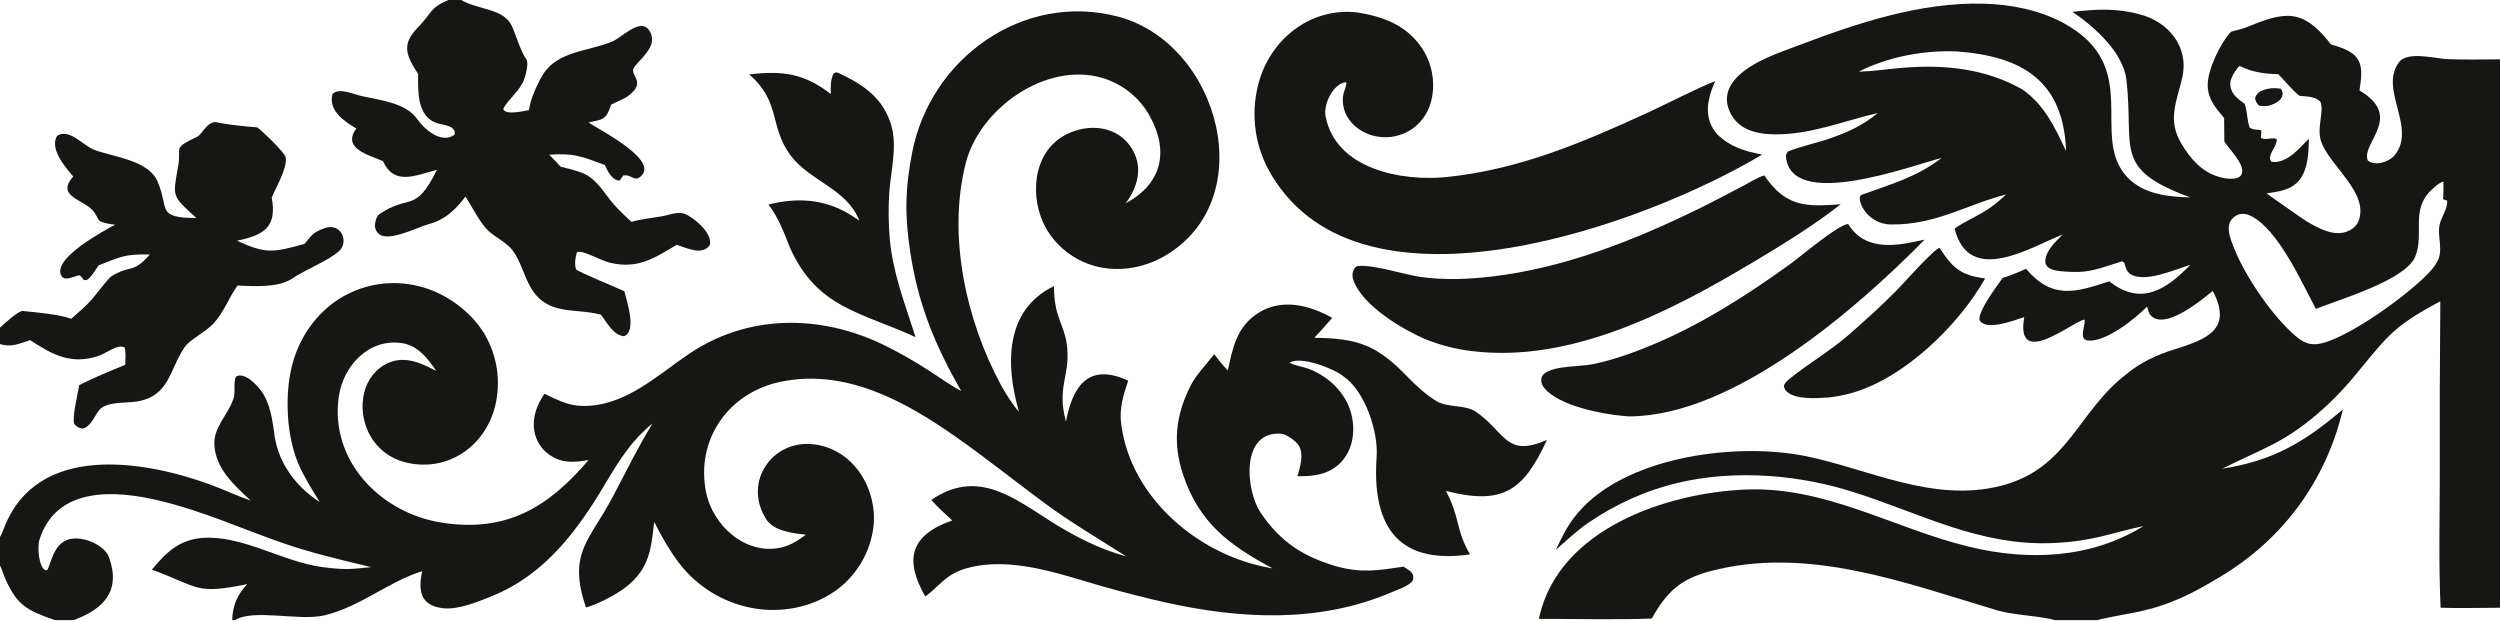
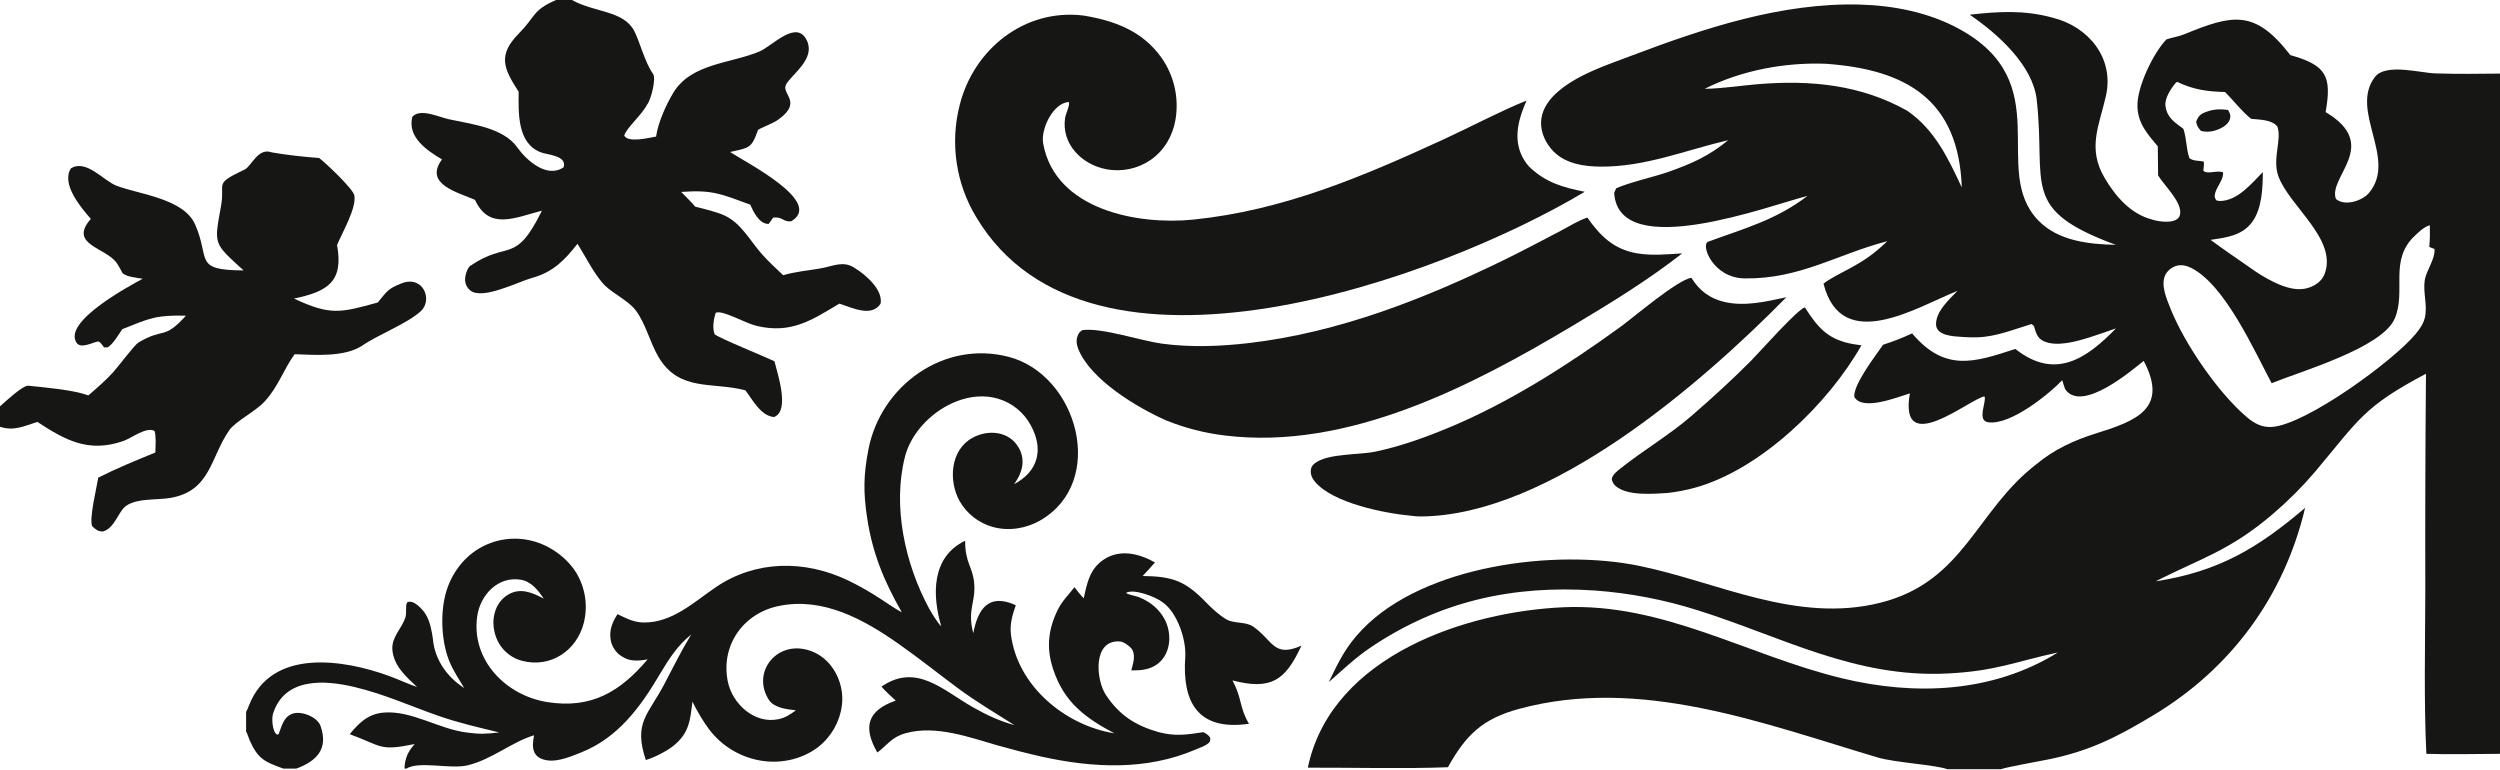
- <svg xmlns="http://www.w3.org/2000/svg" width="2064" height="512" viewBox="0 0 2064 512">
-   <g transform="translate(2064 0) scale(-1 1)">
+ <svg xmlns="http://www.w3.org/2000/svg" width="1664" height="512" viewBox="0 0 1664 512">
+   <g transform="translate(1664 0) scale(-1 1)">
    <path fill="#161615" d="M942.793 10.346C981.843 5.498 1015.81 32.544 1025.2 69.8C1031.76 95.23 1027.77 122.231 1014.13 144.675C938.839 270.54 705.213 185.116 609.22 127.65C623.93 124.665 635.136 121.596 646.296 110.843C648.692 108.167 650.593 105.087 651.91 101.746C656.468 90.05 652.754 77.84 647.933 66.955C664.61 73.58 686.255 85.025 703.304 92.841C757.172 117.629 810.118 140.135 869.858 146.175C906.495 149.88 961.618 139.864 969.667 95.536C971.406 85.964 963.107 68.477 952.533 67.873C951.809 70.161 954.64 75.668 955.062 78.466C957.672 95.793 943.993 109.516 927.798 112.591C917.463 114.608 906.751 112.383 898.075 106.417C889.033 100.123 883.461 90.492 881.604 79.715C879.109 65.129 882.54 50.151 891.135 38.105C903.782 20.526 922.307 13.725 942.793 10.346Z" />
    <path fill="#161615" d="M607.446 144.815C613.478 146.728 619.706 150.761 625.346 153.699C637.552 160.057 649.707 166.568 662.069 172.616C715.637 198.821 772.82 221.296 832.451 228.311C851.53 230.556 871.562 231.322 890.649 228.731C904.624 226.833 931.119 217.849 943.63 219.746C945.131 220.813 945.68 221.187 946.469 222.91C947.865 225.96 947.543 229.034 946.362 232.089C938.432 252.612 906.855 271.473 887.752 279.84C875.155 284.947 861.925 288.328 848.423 289.893C767.222 299.842 684.907 257.234 617.377 216.901C592.389 201.977 567.265 186.612 544.316 168.641C554.306 169.29 564.854 170.3 574.789 168.548C589.903 165.882 599.052 156.892 607.446 144.815Z" />
    <path fill="#161615" d="M538.232 184.879C547.594 186.296 576.623 211.183 585.624 217.707C620.914 243.287 659.794 268.104 700.193 284.851C715.762 291.305 732.232 297.211 748.757 300.637C759.625 302.891 780.472 301.674 788.989 308.464C790.431 309.613 791.317 310.939 791.51 312.787C791.829 315.84 790.665 318.382 788.755 320.657C776.687 335.022 741.797 341.794 724.153 343.349C722.192 343.626 720.215 343.763 718.235 343.759C632.729 343.155 531.666 255.453 475.008 197.847C488.348 200.68 502.508 204.153 516.118 200.997C526.057 198.693 532.887 193.429 538.232 184.879Z" />
-     <path fill="#161615" d="M1372.49 59.908C1374.18 59.679 1374.45 59.906 1375.87 60.699C1378.41 66.031 1378.24 71.913 1378.04 77.684C1400.16 60.447 1418.24 58.212 1445.48 61.439C1418.9 84.468 1429.18 104.381 1411.24 128.342C1395.06 149.958 1365.26 155.327 1354.58 182.041C1357.31 180.211 1360.08 178.44 1362.89 176.73C1383.94 164.122 1406.13 163.005 1429.57 168.852C1421.51 179.182 1416.48 192.54 1411.75 204.635C1389.18 254.669 1353.02 257.538 1308.1 278.384C1316.72 251.138 1327.06 225.284 1329.47 196.406C1330.49 184.082 1330.65 170.816 1329.77 158.481C1328.41 139.348 1322.42 118.91 1329.19 100.227C1336.86 79.088 1353.01 68.922 1372.49 59.908Z" />
    <path fill="#161615" d="M462.684 204.601C467.387 205.618 493.03 234.584 498.557 240.158C510.986 252.693 524.28 264.748 537.582 276.339C552.598 289.425 569.723 299.327 585.187 311.646C587.365 313.38 590.891 315.974 591.227 318.929C590.769 320.719 590.179 322.102 588.78 323.36C581.117 330.254 563.653 328.725 554.054 328.125C547.847 327.428 541.706 326.241 535.687 324.574C492.174 312.526 446.981 268.699 425.041 229.84C427.697 229.492 430.376 229.121 432.997 228.554C448.245 225.254 454.666 217.031 462.684 204.601Z" />
    <path fill="#161615" d="M255.719 162.969C273.755 162.581 294.168 160.406 307.407 146.619C339.767 112.919 293.697 54.928 360.641 18.888C380.438 8.23 403.713 3.643 426.032 3.045C478.284 1.646 529.899 18.844 578.137 37.078C594.879 43.407 615.511 50.064 628.691 62.526C634.02 67.566 638.09 73.922 638.272 81.438C638.442 88.482 634.995 95.644 630.148 100.634C622.036 108.984 609.742 110.841 598.601 110.912C568.774 111.104 542.121 99.938 513.7 93.302C526.44 103.734 537.443 108.735 553.69 114.472C562.035 117.419 579.437 121.382 588.251 125.312C588.771 126.491 589.223 127.514 589.606 128.381C586.709 175.06 485.23 136.406 460.954 130.404C481.968 146.525 503.244 152.102 527.071 160.891C532.223 162.792 523.933 185.027 502.793 185.308C465.941 185.797 441.275 169.231 407.794 160.528C416.978 169.265 422.991 173.406 434.338 179.478C438.831 181.883 446.497 185.718 450.269 188.814C438.196 236.381 387.736 204.15 361.132 193.63C366.637 199.395 374.91 206.683 375.378 215.195C375.843 223.639 363.662 223.85 357.891 224.275C354.563 224.52 351.187 224.61 347.835 224.51C335.361 224.136 323.632 219.237 311.833 215.679C311.212 216.151 310.684 216.552 310.251 216.882C308.955 221.115 308.169 224.915 303.981 226.95C295.182 231.224 281.52 227.182 272.764 224.412C267.012 222.544 261.287 220.594 255.592 218.56C275.264 238.815 296.142 253.196 322.6 232.25C349.936 241.227 369.467 247.72 391.302 221.912C398.539 225.211 403.061 227.005 410.619 229.461C415.814 236.988 430.349 255.795 429.811 264.075C424.709 273.845 401.265 264.452 392.781 261.815C400.463 305.622 352.545 265.188 343.109 263.832C341.554 267.223 348.386 279.883 340.776 281.04C325.764 283.321 299.774 261.889 291.372 253.068C291.058 254.147 289.706 258.69 289.253 259.314C278.005 274.792 244.869 246.353 237.143 240.194C220.502 271.861 241.919 280.069 268.872 288.455C283.461 292.993 296.848 299.172 308.587 308.979C348.707 339.76 356.527 386.958 412.056 401.086C468.195 415.369 521.153 387.167 573.142 376.592C628.922 365.246 715.869 376.122 757.163 418.865C768.272 430.364 772.753 439.979 779.582 454.018C770.714 446.269 762.022 437.927 752.315 431.35C706.275 400.159 657.23 389.322 602.465 393.047C579.229 394.734 556.271 399.143 534.062 406.182C478.447 423.597 429.42 451.397 367.606 448.274C335.374 446.645 322.742 440.403 294.273 434.292C337.875 461.246 389.386 463.25 438.255 451.4C500.649 436.27 556.651 401.355 622.96 404.172C688.3 406.949 776.208 436.496 792.976 508.554C793.161 509.353 793.338 510.154 793.506 510.957C764.372 510.862 728.782 511.804 700.255 510.658C688.324 489.203 677.223 478.419 653.059 471.864C572.353 449.969 490.958 481.321 414.304 504.152C402.72 507.602 376.014 509.007 367.745 512L332.26 512C328.395 510.548 306.134 506.603 300.529 505.458C272.742 499.786 254.645 490.411 230.91 476.174C179.117 445.107 143.697 397.079 129.717 338.033C161.542 365.149 187.69 380.543 229.259 386.936C198.369 371.264 179.967 366.677 150.904 341.864C140.921 333.312 131.62 323.995 123.085 313.997C93.659 278.992 90.766 270.699 49.273 248.767C49.696 296.889 49.845 345.014 49.721 393.138C49.794 428.08 50.7 467.259 49.022 501.745C33.685 502.285 15.549 501.781 0 501.744L0 48.985C14.386 49.115 28.646 49.353 43.08 48.839C52.766 48.614 76.082 41.882 83.253 51.241C100.439 73.672 68.057 105.737 87.23 128.428C91.718 133.741 103.348 137.473 109.213 132.429C114.741 117.749 79.026 96.547 116.067 74.631C111.786 50.448 115.731 43.403 139.539 36.685C163.216 6.027 177.987 9.611 210.294 22.871C213.808 24.314 218.441 24.989 222.046 26.244C230.601 35.063 241.68 57.831 241.325 70.763C241.009 82.291 234.666 89.155 227.767 97.412L227.568 116.76C223.294 123.778 211.493 134.51 212.927 142.659C214.157 149.645 227.244 147.597 231.67 146.102C245.985 142.328 255.952 130.605 263.072 118.589C274.858 98.698 266.812 83.778 262.302 63.879C256.582 38.641 273.926 17.659 297.73 11.78C316.579 6.57 333.732 7.611 352.966 9.775C334.409 22.433 310.929 43.401 308.368 66.338C301.985 123.497 319.87 139.316 255.719 162.969ZM219.09 205.967C221.609 199.448 226.068 190.032 222.829 183.124C221.564 180.428 218.812 178.136 216.037 177.151C212.44 175.873 208.764 176.717 205.458 178.376C183.095 189.595 163.706 233.084 151.99 255.068C132.577 247.132 78.404 231.56 70.078 212.055C62.131 193.439 74.299 173.132 56.368 156.6C53.984 154.402 51.185 151.651 48.161 150.435C47.678 150.241 47.2 150.066 46.701 149.917C46.622 154.751 46.586 159.488 47.082 164.308C45.931 164.902 44.854 165.29 43.616 165.646C42.993 172.532 49.051 179.767 50.107 186.656C51.348 194.755 48.081 203.456 50.029 211.5C51.044 215.695 53.562 219.171 56.284 222.441C71.216 240.374 128.628 282.243 151.438 284.141C158.403 284.721 163.621 281.837 168.811 277.386C187.984 260.938 209.779 228.961 219.09 205.967ZM448.922 42.434C394.718 46.227 360.255 66.692 358.234 124.784C367.325 105.294 376.208 86.405 394.475 73.747C425.431 56.339 458.935 53.151 493.852 56.018C505.572 56.981 517.64 58.967 529.36 59.11C505.001 46.842 476.098 41.433 448.922 42.434ZM214.886 54.489C204.208 59.663 194.805 60.955 183.068 61.235C177.234 66.956 171.997 74.065 165.648 79.084C159.998 79.715 152.062 79.498 148.172 84.21C145.052 92.708 151.706 105.753 147.516 117.275C140.252 137.249 108.291 158.988 116.627 182.068C116.762 182.441 116.913 182.809 117.08 183.169C118.99 187.307 122.814 189.924 127.014 191.399C134.96 194.19 143.65 191.109 150.852 187.582C156.236 184.945 161.545 181.684 166.388 178.146C175.121 172.01 184.092 166.041 192.628 159.643C182.28 158.11 171.678 156.914 164.977 147.791C158.471 138.935 157.885 125.196 157.861 114.539C165.486 122.25 174.504 133.525 186.279 133.787C187.201 133.807 188.034 133.619 188.892 133.302C190.021 131.365 190.168 130.795 189.593 128.529C188.491 124.182 183.741 119.166 184.352 114.719C188.403 113.057 194.595 116.373 197.466 113.622C197.186 111.561 196.959 109.643 197.135 107.565C200.517 106.766 203.99 107.354 206.736 105.27C208.961 98.93 208.513 92.193 210.754 85.737C216.58 81.344 221.518 78.473 222.648 70.672C223.381 65.615 219.184 59.244 216.122 55.489C215.782 55.072 215.344 54.764 214.886 54.489Z" />
    <path fill="#161615" d="M180.998 73.194C186.735 72.397 191.493 72.672 196.882 74.996C199.963 76.325 201.038 77.96 202.255 80.965C201.705 84.056 200.983 84.801 199.043 87.145C194.479 88.188 190.637 87.578 186.409 85.643C183.797 84.449 180.702 82.308 179.831 79.419C179.004 76.672 179.749 75.54 180.998 73.194Z" />
-     <path fill="#161615" d="M1134.56 167.757C1124.86 154.482 1120.33 139.061 1128.77 123.972C1140.29 103.371 1165.97 101.17 1185.09 111.733C1211.88 126.532 1214.13 163.748 1200.55 188.159C1191.88 203.45 1177.52 214.701 1160.6 219.471C1141.34 224.922 1120.47 221.528 1103.33 211.852C1021.8 165.406 1057.28 35.566 1141.13 13.675C1219.49 -6.782 1295.88 48.361 1310.9 125.828C1316.79 156.177 1317.13 177.277 1312.54 207.879C1306.03 251.339 1292.05 284.996 1270.44 322.825C1278.18 318.806 1289.06 311.159 1296.66 306.243C1309.18 298.049 1322.22 290.664 1335.69 284.135C1387.71 259.392 1446.99 259.448 1495.53 292.418C1522.21 310.537 1548.1 335.397 1582.57 335.154C1594.79 335.067 1603.78 330.181 1614.48 325.069C1620.73 334.365 1624.75 344.544 1622.83 355.923C1621.54 363.74 1617.17 370.712 1610.69 375.274C1599.92 382.885 1589.95 381.765 1578.06 379.784C1611.13 418.691 1645.74 439.889 1699.35 431.493C1749.4 423.654 1791.81 380.761 1784.31 327.605C1780.68 301.936 1759.28 278.829 1731.59 283.386C1718.86 285.482 1710.59 296.139 1703.82 306.27C1717.46 299.018 1732 292.564 1746.87 301.408C1766.97 313.358 1769.11 341.37 1758.01 360.301C1751.83 370.931 1741.62 378.615 1729.7 381.608C1695.46 390.429 1663.75 369.295 1655.25 335.363C1650.24 315.082 1653.4 293.648 1664.04 275.672C1675.47 256.716 1696.41 241.685 1717.92 236.357C1739.86 230.747 1763.14 234.171 1782.54 245.863C1803.22 258.426 1817.49 279.402 1823.15 302.807C1829.01 327.024 1827.43 359.697 1817.71 382.814C1813.35 393.181 1805.98 404.759 1800.04 414.491C1821.22 400.819 1835.79 379.759 1837.93 355.02C1839.45 344.682 1841.29 333.953 1846.83 324.928C1850.4 319.098 1861.96 306.472 1869.17 310.927C1871.65 316.012 1869.22 322.983 1871.29 329.251C1875.74 342.69 1887.93 352.647 1887.01 367.592C1885.78 387.314 1870.24 400.918 1857.03 413.251C1868.23 409.472 1879.36 404.093 1890.81 399.92C1946.34 379.672 2033.13 365.915 2060.39 435.239C2061.56 438.212 2062.37 440.616 2064 443.387L2064 466.938C2061.99 470.707 2061.38 473.89 2059.64 477.811C2049.56 500.465 2041.25 503.935 2018.72 512L2003.25 512C1979.11 503.016 1963.87 488.576 1973.96 460.212C1977.88 449.169 1998.13 441.249 2008.91 445.915C2019.19 450.368 2020.87 461.076 2024.66 470.306L2026.38 470.874C2032.31 467.926 2033.19 451.231 2031.47 445.743C2017.42 401.013 1968.36 404.721 1932.43 413.324C1895.93 422.062 1865.32 436.252 1830.46 448.375C1806.51 456.705 1781.8 462.349 1757.61 468.196C1774.57 470.131 1780.41 470.456 1797.52 468.227C1831.03 463.86 1863.66 441.594 1897.09 444.141C1916.23 445.6 1927.38 456.619 1938.58 470.304C1899.13 484.743 1903.4 491.172 1859.92 482.252C1868.08 491.006 1872.05 500.067 1872.29 512L1870.07 512C1854.48 502.31 1816.86 513.044 1795.95 507.994C1766.45 500.865 1742.65 479.832 1715.47 471.613C1718.56 486.564 1717.89 499.586 1698.63 502.099C1685.94 503.754 1669.28 496.755 1657.61 492.035C1613.77 474.302 1586.64 437.325 1563.49 398.011C1552.29 379.388 1542.47 363.554 1525.33 349.669C1537.6 369.869 1546.99 389.031 1557.79 409.569C1577.55 447.178 1595.45 456.077 1580.25 501.59C1570.22 498.661 1555.23 491.029 1546.92 484.432C1527.58 469.081 1526.49 452.934 1523.88 430.914C1518.83 441.267 1510.45 455.629 1503.67 464.465C1487.69 485.602 1463.88 499.429 1437.61 502.84C1414.59 505.828 1389.99 500.025 1371.52 485.753C1355.78 473.365 1345.52 455.306 1342.94 435.445C1339.13 405.318 1358.08 371.399 1391.39 366.915C1426.3 362.215 1451.02 398.098 1431.36 428.738C1425.14 438.436 1409.74 440.243 1398.6 441.436C1405.66 446.485 1411.09 450.356 1419.81 452.169C1448.73 458.32 1475.66 433.583 1481.07 406.455C1489.77 362.788 1462.45 323.991 1419.2 315.125C1365.7 304.156 1316.57 331.328 1274.24 361.076C1249.56 378.427 1226.9 396.593 1202.75 414.516C1180.86 430.855 1157.23 444.618 1134.18 459.36C1152.7 454.16 1167.33 447.374 1184.15 437.856C1220.54 417.258 1252.76 383.583 1295.12 412.762C1289.61 418.959 1283.9 424.082 1277.82 429.679C1312.68 441.801 1317.52 462.08 1300.08 492.522C1288.14 483.725 1283.24 473.92 1265.65 469.072C1229.26 459.041 1188.85 474.054 1154.34 483.933C1136.96 488.881 1119.45 493.363 1101.83 497.373C1039.27 511.215 974.875 514.595 914.837 488.857C909.615 486.618 903.056 484.663 898.835 480.699C896.829 478.815 897.172 477.279 897.304 474.888C898.789 471.368 902.075 469.852 905.355 467.845C926.141 470.972 939.327 473.187 960.061 467.758C987.811 459.641 1006.56 447.872 1023.27 423.178C1035.68 404.846 1039.99 355.206 1005.91 358.144C1002.06 358.476 993.706 364.272 991.543 368.125C987.439 375.435 990.648 385.432 992.79 393.149C986.407 393.11 981.665 393.121 975.357 391.765C951.988 386.742 942.812 363.927 948.281 342.006C952.644 324.513 966.973 310.797 983.604 304.462C988.35 302.655 995.044 301.96 999.209 299.455C990.336 293.611 963.13 304.094 954.924 310.636C937.167 322.753 925.964 356.06 927.45 377.187C931.224 430.844 912.748 466.808 850.336 457.697C862.333 437.494 858.42 427.168 870.322 405.276C823.313 417.351 806.243 405.26 786.843 363.175C820.806 378.153 821.016 356.917 845.263 340.112C854.513 333.701 868.577 336.919 878.155 331.092C886.445 326.048 895.169 318.183 901.833 311.249C927.234 284.819 942.704 279.329 978.953 278.871C973.885 273.639 968.949 267.928 964.104 262.459C982.651 251.974 1005.81 245.945 1025.38 258.526C1042.9 269.79 1046.3 287.098 1050.28 305.851C1054.85 301.14 1057.55 297.626 1061.53 292.423C1068.43 301.387 1076.43 309.093 1081.5 319.325C1093.36 343.262 1095.77 365.756 1087.53 391.038C1074.3 431.668 1048.78 450.335 1013.23 469.281C1072.7 459.741 1130.44 412.107 1138.35 350.003C1140 337.098 1136.65 326.329 1132.54 314.248C1164.87 299.407 1178.26 318.006 1183.97 348.059C1191.59 319.481 1180.77 311.017 1182.89 287.426C1184.68 267.519 1193.85 263.462 1193.82 236.224C1234.83 255.874 1233.82 302.152 1222.73 339.838C1227.29 335.395 1234.4 323.707 1237.56 317.977C1266.55 264.283 1281.97 194.148 1266.6 134.411C1255.03 89.458 1200.38 50.699 1154.03 64.308C1136.98 69.337 1122.66 81.001 1114.28 96.683C1098.79 125.258 1104.9 151.979 1134.56 167.757Z" />
-     <path fill="#161615" d="M1683.31 0L1693.85 0C1709.68 6.834 1707.01 10.43 1718.73 22.381C1732.8 36.72 1728.88 45.492 1718.78 61.089C1718.92 75.007 1719.81 95.471 1703.94 101.424C1699.3 103.165 1686.62 103.5 1688.79 111.277C1700 119.138 1713.82 106.426 1719.69 98.125C1729.07 84.876 1750.37 82.639 1765.12 79.397C1772.42 77.791 1784.22 71.885 1789.56 77.759C1793.05 91.398 1779.57 100.309 1769.81 106.095C1781.99 122.596 1759.58 127.896 1747.85 133.009C1738.42 153.543 1721.25 144.835 1703.28 140.223C1721.3 176.799 1725.7 159.621 1751.01 176.971C1752.97 178.313 1754.7 183.741 1754.42 186.925C1754.2 189.469 1752.93 191.807 1750.92 193.381C1742.73 199.818 1719.02 187.474 1709.63 184.904C1695.97 181.167 1688.05 173.071 1679.65 162.283C1674.29 170.643 1668 183.562 1661.11 190.286C1655.93 195.334 1645.42 200.417 1640.82 206.635C1634.03 215.802 1631.6 227.456 1625.83 237.373C1612.02 261.069 1589.87 253.95 1567.89 259.796C1563.03 266.041 1557.71 276.838 1548.79 277.583C1538.11 273.451 1546.38 249.102 1548.53 240.461C1555.13 237.277 1585.51 225.007 1588.36 222.452C1589.95 218.103 1588.99 212.513 1587.66 208.196C1583.1 206.1 1568.36 215.017 1560.33 216.924C1537.45 222.361 1523.8 213.169 1505.36 202.112C1496.37 204.907 1484.11 211.299 1477.88 202.168C1476.09 192.944 1487.93 182.704 1495 178.457C1502.62 173.222 1509.37 177.155 1517.73 178.622C1526.09 180.088 1534.36 180.739 1542.72 183.181C1547.4 178.78 1552.59 173.963 1556.81 169.224C1564.7 160.371 1570.5 148.709 1581.66 143.473C1586.86 141.035 1595.53 139.02 1601.28 137.545C1603.69 134.588 1607.85 130.574 1610.61 127.738C1589.47 126.233 1584.01 129.161 1564.66 136.196C1562.44 141.142 1558.66 149.117 1552.38 149.056L1549.4 144.86C1543.2 144.02 1542.78 147.846 1537.45 147.316C1515.2 134.519 1567.82 107.983 1578.08 101.163C1565.53 98.301 1563.79 99.057 1559.46 86.444C1555.79 84.252 1549.56 82.257 1545.56 79.319C1529.61 67.606 1544.21 62.543 1540.81 56.237C1538.16 51.302 1527.22 43.358 1525.84 34.524C1525.29 31.016 1526.2 27.437 1528.35 24.611C1535.78 14.784 1550.46 30.845 1558.4 34.216C1577.7 42.407 1603.88 41.999 1615.85 61.746C1620.62 69.616 1626.07 81.812 1627.3 90.903C1632.26 91.724 1645.98 95.258 1648.52 90.219C1646.85 84.879 1636.76 76.479 1633.39 69.737C1630.91 67.137 1626.99 52.293 1629.38 49.07C1634.52 42.134 1638.31 27.487 1641.75 20.801C1648.94 6.812 1668.24 8.485 1683.31 0Z" />
-     <path fill="#161615" d="M1839.66 163.068C1836.11 154.594 1826.66 138.562 1828.13 130.087C1828.87 125.778 1847.53 108.158 1851.59 105.175C1861.53 104.372 1873.14 103.226 1883.08 101.426C1892.38 98.005 1896.55 110.63 1901.13 112.827C1922.1 122.867 1914.03 120.919 1916.84 136.827C1921.46 163.02 1922.34 161.338 1901.89 179.981C1935.64 179.839 1923.89 172.601 1934.12 149.414C1941.71 132.207 1970.87 129.448 1986.21 123.724C1995.14 120.39 2006.4 105.813 2016.75 112.023C2023.46 122.322 2010.34 137.933 2003.54 145.686C2018.8 163.048 1993.18 164.607 1986.07 175.401C1984.69 177.507 1983.54 179.609 1982.4 181.857C1979.49 184.341 1973.04 184.871 1969.03 185.532C1976.25 189.519 2022.59 213.88 2013.03 228.164C2010.15 232.466 2001.98 227.696 1998.79 227.308C1997.45 227.145 1995.65 230.077 1994.74 231.232L1992.52 231.252C1988.75 229.252 1985.27 222.935 1982.59 219.072C1964.26 211.807 1960.29 209.63 1940.23 210.119C1955.36 226.728 1954.52 217.68 1971.91 228.021C1974.47 229.546 1985.49 244.268 1988.73 247.805C1994.05 253.599 1999.12 257.924 2005.17 263.175C2015.66 259.402 2033.86 257.93 2045.18 256.735C2048.71 256.363 2060.96 267.706 2064 270.484L2064 284.083C2054.56 286.981 2048.67 283.843 2039.11 280.834C2020.56 292.972 2005.12 301.549 1982.05 293.591C1976.31 291.614 1966.61 283.773 1961.12 286.869C1959.98 290.577 1960.49 297.095 1960.6 301.186C1973.88 306.632 1985.8 311.449 1998.6 317.919C1999.74 325.037 2004.75 345.13 2002.64 350.262C2000.06 352.545 1999.23 353.509 1995.71 353.802C1989.26 352.23 1986.6 344.782 1982.67 339.314C1976.66 330.971 1960.46 333.156 1950.54 331.411C1923.58 326.671 1924.08 304.452 1911.36 286.306C1907.29 280.494 1894.05 273.875 1887.97 267.346C1878.73 257.432 1875.38 246.028 1867.9 235.77C1854.17 236.223 1835.36 237.815 1823.25 230.288C1812.55 222.779 1793.29 215.654 1783.96 207.165C1775.69 199.632 1782.33 183.062 1796.6 188.552C1806.04 192.179 1806.61 194.21 1812.56 201.344C1837.48 208.214 1844.08 210.082 1868.31 198.73C1846.06 194.063 1835.16 187.637 1839.66 163.068Z" />
+     <path fill="#161615" d="M1134.56 167.757C1124.86 154.482 1120.33 139.061 1128.77 123.972C1140.29 103.371 1165.97 101.17 1185.09 111.733C1211.88 126.532 1214.13 163.748 1200.55 188.159C1191.88 203.45 1177.52 214.701 1160.6 219.471C1141.34 224.922 1120.47 221.528 1103.33 211.852C1021.8 165.406 1057.28 35.566 1141.13 13.675C1219.49 -6.782 1295.88 48.361 1310.9 125.828C1316.79 156.177 1317.13 177.277 1312.54 207.879C1306.03 251.339 1292.05 284.996 1270.44 322.825C1278.18 318.806 1289.06 311.159 1296.66 306.243C1309.18 298.049 1322.22 290.664 1335.69 284.135C1387.71 259.392 1446.99 259.448 1495.53 292.418C1522.21 310.537 1548.1 335.397 1582.57 335.154C1594.79 335.067 1603.78 330.181 1614.48 325.069C1620.73 334.365 1624.75 344.544 1622.83 355.923C1621.54 363.74 1617.17 370.712 1610.69 375.274C1599.92 382.885 1589.95 381.765 1578.06 379.784C1611.13 418.691 1645.74 439.889 1699.35 431.493C1749.4 423.654 1791.81 380.761 1784.31 327.605C1780.68 301.936 1759.28 278.829 1731.59 283.386C1718.86 285.482 1710.59 296.139 1703.82 306.27C1717.46 299.018 1732 292.564 1746.87 301.408C1766.97 313.358 1769.11 341.37 1758.01 360.301C1751.83 370.931 1741.62 378.615 1729.7 381.608C1695.46 390.429 1663.75 369.295 1655.25 335.363C1650.24 315.082 1653.4 293.648 1664.04 275.672C1675.47 256.716 1696.41 241.685 1717.92 236.357C1739.86 230.747 1763.14 234.171 1782.54 245.863C1803.22 258.426 1817.49 279.402 1823.15 302.807C1829.01 327.024 1827.43 359.697 1817.71 382.814C1813.35 393.181 1805.98 404.759 1800.04 414.491C1821.22 400.819 1835.79 379.759 1837.93 355.02C1839.45 344.682 1841.29 333.953 1846.83 324.928C1850.4 319.098 1861.96 306.472 1869.17 310.927C1871.65 316.012 1869.22 322.983 1871.29 329.251C1875.74 342.69 1887.93 352.647 1887.01 367.592C1885.78 387.314 1870.24 400.918 1857.03 413.251C1868.23 409.472 1879.36 404.093 1890.81 399.92C1946.34 379.672 2033.13 365.915 2060.39 435.239C2061.56 438.212 2062.37 440.616 2064 443.387L2064 466.938C2061.99 470.707 2061.38 473.89 2059.64 477.811C2049.56 500.465 2041.25 503.935 2018.72 512L2003.25 512C1979.11 503.016 1963.87 488.576 1973.96 460.212C1977.88 449.169 1998.13 441.249 2008.91 445.915C2019.19 450.368 2020.87 461.076 2024.66 470.306L2026.38 470.874C2032.31 467.926 2033.19 451.231 2031.47 445.743C2017.42 401.013 1968.36 404.721 1932.43 413.324C1895.93 422.062 1865.32 436.252 1830.46 448.375C1806.51 456.705 1781.8 462.349 1757.61 468.196C1774.57 470.131 1780.41 470.456 1797.52 468.227C1831.03 463.86 1863.66 441.594 1897.09 444.141C1916.23 445.6 1927.38 456.619 1938.58 470.304C1899.13 484.743 1903.4 491.172 1859.92 482.252C1868.08 491.006 1872.05 500.067 1872.29 512L1870.07 512C1854.48 502.31 1816.86 513.044 1795.95 507.994C1766.45 500.865 1742.65 479.832 1715.47 471.613C1718.56 486.564 1717.89 499.586 1698.63 502.099C1685.94 503.754 1669.28 496.755 1657.61 492.035C1613.77 474.302 1586.64 437.325 1563.49 398.011C1552.29 379.388 1542.47 363.554 1525.33 349.669C1537.6 369.869 1546.99 389.031 1557.79 409.569C1577.55 447.178 1595.45 456.077 1580.25 501.59C1570.22 498.661 1555.23 491.029 1546.92 484.432C1527.58 469.081 1526.49 452.934 1523.88 430.914C1518.83 441.267 1510.45 455.629 1503.67 464.465C1487.69 485.602 1463.88 499.429 1437.61 502.84C1414.59 505.828 1389.99 500.025 1371.52 485.753C1355.78 473.365 1345.52 455.306 1342.94 435.445C1339.13 405.318 1358.08 371.399 1391.39 366.915C1426.3 362.215 1451.02 398.098 1431.36 428.738C1425.14 438.436 1409.74 440.243 1398.6 441.436C1405.66 446.485 1411.09 450.356 1419.81 452.169C1448.73 458.32 1475.66 433.583 1481.07 406.455C1489.77 362.788 1462.45 323.991 1419.2 315.125C1365.7 304.156 1316.57 331.328 1274.24 361.076C1249.56 378.427 1226.9 396.593 1202.75 414.516C1180.86 430.855 1157.23 444.618 1134.18 459.36C1152.7 454.16 1167.33 447.374 1184.15 437.856C1220.54 417.258 1252.76 383.583 1295.12 412.762C1289.61 418.959 1283.9 424.082 1277.82 429.679C1312.68 441.801 1317.52 462.08 1300.08 492.522C1288.14 483.725 1283.24 473.92 1265.65 469.072C1229.26 459.041 1188.85 474.054 1154.34 483.933C1136.96 488.881 1119.45 493.363 1101.83 497.373C1039.27 511.215 974.875 514.595 914.837 488.857C909.615 486.618 903.056 484.663 898.835 480.699C896.829 478.815 897.172 477.279 897.304 474.888C898.789 471.368 902.075 469.852 905.355 467.845C926.141 470.972 939.327 473.187 960.061 467.758C987.811 459.641 1006.56 447.872 1023.27 423.178C1035.68 404.846 1039.99 355.206 1005.91 358.144C1002.06 358.476 993.706 364.272 991.543 368.125C987.439 375.435 990.648 385.432 992.79 393.149C986.407 393.11 981.665 393.121 975.357 391.765C951.988 386.742 942.812 363.927 948.281 342.006C952.644 324.513 966.973 310.797 983.604 304.462C988.35 302.655 995.044 301.96 999.209 299.455C990.336 293.611 963.13 304.094 954.924 310.636C937.167 322.753 925.964 356.06 927.45 377.187C931.224 430.844 912.748 466.808 850.336 457.697C862.333 437.494 858.42 427.168 870.322 405.276C823.313 417.351 806.243 405.26 786.843 363.175C820.806 378.153 821.016 356.917 845.263 340.112C854.513 333.701 868.577 336.919 878.155 331.092C886.445 326.048 895.169 318.183 901.833 311.249C927.234 284.819 942.704 279.329 978.953 278.871C973.885 273.639 968.949 267.928 964.104 262.459C982.651 251.974 1005.81 245.945 1025.38 258.526C1042.9 269.79 1046.3 287.098 1050.28 305.851C1054.85 301.14 1057.55 297.626 1061.53 292.423C1068.43 301.387 1076.43 309.093 1081.5 319.325C1093.36 343.262 1095.77 365.756 1087.53 391.038C1074.3 431.668 1048.78 450.335 1013.23 469.281C1072.7 459.741 1130.44 412.107 1138.35 350.003C1140 337.098 1136.65 326.329 1132.54 314.248C1164.87 299.407 1178.26 318.006 1183.97 348.059C1191.59 319.481 1180.77 311.017 1182.89 287.426C1184.68 267.519 1193.85 263.462 1193.82 236.224C1234.83 255.874 1233.82 302.152 1222.73 339.838C1227.29 335.395 1234.4 323.707 1237.56 317.977C1266.55 264.283 1281.97 194.148 1266.6 134.411C1255.03 89.458 1200.38 50.699 1154.03 64.308C1136.98 69.337 1122.66 81.001 1114.28 96.683C1098.79 125.258 1104.9 151.979 1134.56 167.757Z" transform="translate(365 230) scale(0.55)" />
+     <path fill="#161615" d="M1683.31 0L1693.85 0C1709.68 6.834 1707.01 10.43 1718.73 22.381C1732.8 36.72 1728.88 45.492 1718.78 61.089C1718.92 75.007 1719.81 95.471 1703.94 101.424C1699.3 103.165 1686.62 103.5 1688.79 111.277C1700 119.138 1713.82 106.426 1719.69 98.125C1729.07 84.876 1750.37 82.639 1765.12 79.397C1772.42 77.791 1784.22 71.885 1789.56 77.759C1793.05 91.398 1779.57 100.309 1769.81 106.095C1781.99 122.596 1759.58 127.896 1747.85 133.009C1738.42 153.543 1721.25 144.835 1703.28 140.223C1721.3 176.799 1725.7 159.621 1751.01 176.971C1752.97 178.313 1754.7 183.741 1754.42 186.925C1754.2 189.469 1752.93 191.807 1750.92 193.381C1742.73 199.818 1719.02 187.474 1709.63 184.904C1695.97 181.167 1688.05 173.071 1679.65 162.283C1674.29 170.643 1668 183.562 1661.11 190.286C1655.93 195.334 1645.42 200.417 1640.82 206.635C1634.03 215.802 1631.6 227.456 1625.83 237.373C1612.02 261.069 1589.87 253.95 1567.89 259.796C1563.03 266.041 1557.71 276.838 1548.79 277.583C1538.11 273.451 1546.38 249.102 1548.53 240.461C1555.13 237.277 1585.51 225.007 1588.36 222.452C1589.95 218.103 1588.99 212.513 1587.66 208.196C1583.1 206.1 1568.36 215.017 1560.33 216.924C1537.45 222.361 1523.8 213.169 1505.36 202.112C1496.37 204.907 1484.11 211.299 1477.88 202.168C1476.09 192.944 1487.93 182.704 1495 178.457C1502.62 173.222 1509.37 177.155 1517.73 178.622C1526.09 180.088 1534.36 180.739 1542.72 183.181C1547.4 178.78 1552.59 173.963 1556.81 169.224C1564.7 160.371 1570.5 148.709 1581.66 143.473C1586.86 141.035 1595.53 139.02 1601.28 137.545C1603.69 134.588 1607.85 130.574 1610.61 127.738C1589.47 126.233 1584.01 129.161 1564.66 136.196C1562.44 141.142 1558.66 149.117 1552.38 149.056L1549.4 144.86C1543.2 144.02 1542.78 147.846 1537.45 147.316C1515.2 134.519 1567.82 107.983 1578.08 101.163C1565.53 98.301 1563.79 99.057 1559.46 86.444C1555.79 84.252 1549.56 82.257 1545.56 79.319C1529.61 67.606 1544.21 62.543 1540.81 56.237C1538.16 51.302 1527.22 43.358 1525.84 34.524C1525.29 31.016 1526.2 27.437 1528.35 24.611C1535.78 14.784 1550.46 30.845 1558.4 34.216C1577.7 42.407 1603.88 41.999 1615.85 61.746C1620.62 69.616 1626.07 81.812 1627.3 90.903C1632.26 91.724 1645.98 95.258 1648.52 90.219C1646.85 84.879 1636.76 76.479 1633.39 69.737C1630.91 67.137 1626.99 52.293 1629.38 49.07C1634.52 42.134 1638.31 27.487 1641.75 20.801C1648.94 6.812 1668.24 8.485 1683.31 0Z" transform="translate(-400 0)" />
+     <path fill="#161615" d="M1839.66 163.068C1836.11 154.594 1826.66 138.562 1828.13 130.087C1828.87 125.778 1847.53 108.158 1851.59 105.175C1861.53 104.372 1873.14 103.226 1883.08 101.426C1892.38 98.005 1896.55 110.63 1901.13 112.827C1922.1 122.867 1914.03 120.919 1916.84 136.827C1921.46 163.02 1922.34 161.338 1901.89 179.981C1935.64 179.839 1923.89 172.601 1934.12 149.414C1941.71 132.207 1970.87 129.448 1986.21 123.724C1995.14 120.39 2006.4 105.813 2016.75 112.023C2023.46 122.322 2010.34 137.933 2003.54 145.686C2018.8 163.048 1993.18 164.607 1986.07 175.401C1984.69 177.507 1983.54 179.609 1982.4 181.857C1979.49 184.341 1973.04 184.871 1969.03 185.532C1976.25 189.519 2022.59 213.88 2013.03 228.164C2010.15 232.466 2001.98 227.696 1998.79 227.308C1997.45 227.145 1995.65 230.077 1994.74 231.232L1992.52 231.252C1988.75 229.252 1985.27 222.935 1982.59 219.072C1964.26 211.807 1960.29 209.63 1940.23 210.119C1955.36 226.728 1954.52 217.68 1971.91 228.021C1974.47 229.546 1985.49 244.268 1988.73 247.805C1994.05 253.599 1999.12 257.924 2005.17 263.175C2015.66 259.402 2033.86 257.93 2045.18 256.735C2048.71 256.363 2060.96 267.706 2064 270.484L2064 284.083C2054.56 286.981 2048.67 283.843 2039.11 280.834C2020.56 292.972 2005.12 301.549 1982.05 293.591C1976.31 291.614 1966.61 283.773 1961.12 286.869C1959.98 290.577 1960.49 297.095 1960.6 301.186C1973.88 306.632 1985.8 311.449 1998.6 317.919C1999.74 325.037 2004.75 345.13 2002.64 350.262C2000.06 352.545 1999.23 353.509 1995.71 353.802C1989.26 352.23 1986.6 344.782 1982.67 339.314C1976.66 330.971 1960.46 333.156 1950.54 331.411C1923.58 326.671 1924.08 304.452 1911.36 286.306C1907.29 280.494 1894.05 273.875 1887.97 267.346C1878.73 257.432 1875.38 246.028 1867.9 235.77C1854.17 236.223 1835.36 237.815 1823.25 230.288C1812.55 222.779 1793.29 215.654 1783.96 207.165C1775.69 199.632 1782.33 183.062 1796.6 188.552C1806.04 192.179 1806.61 194.21 1812.56 201.344C1837.48 208.214 1844.08 210.082 1868.31 198.73C1846.06 194.063 1835.16 187.637 1839.66 163.068Z" transform="translate(-400 0)" />
  </g>
</svg>
